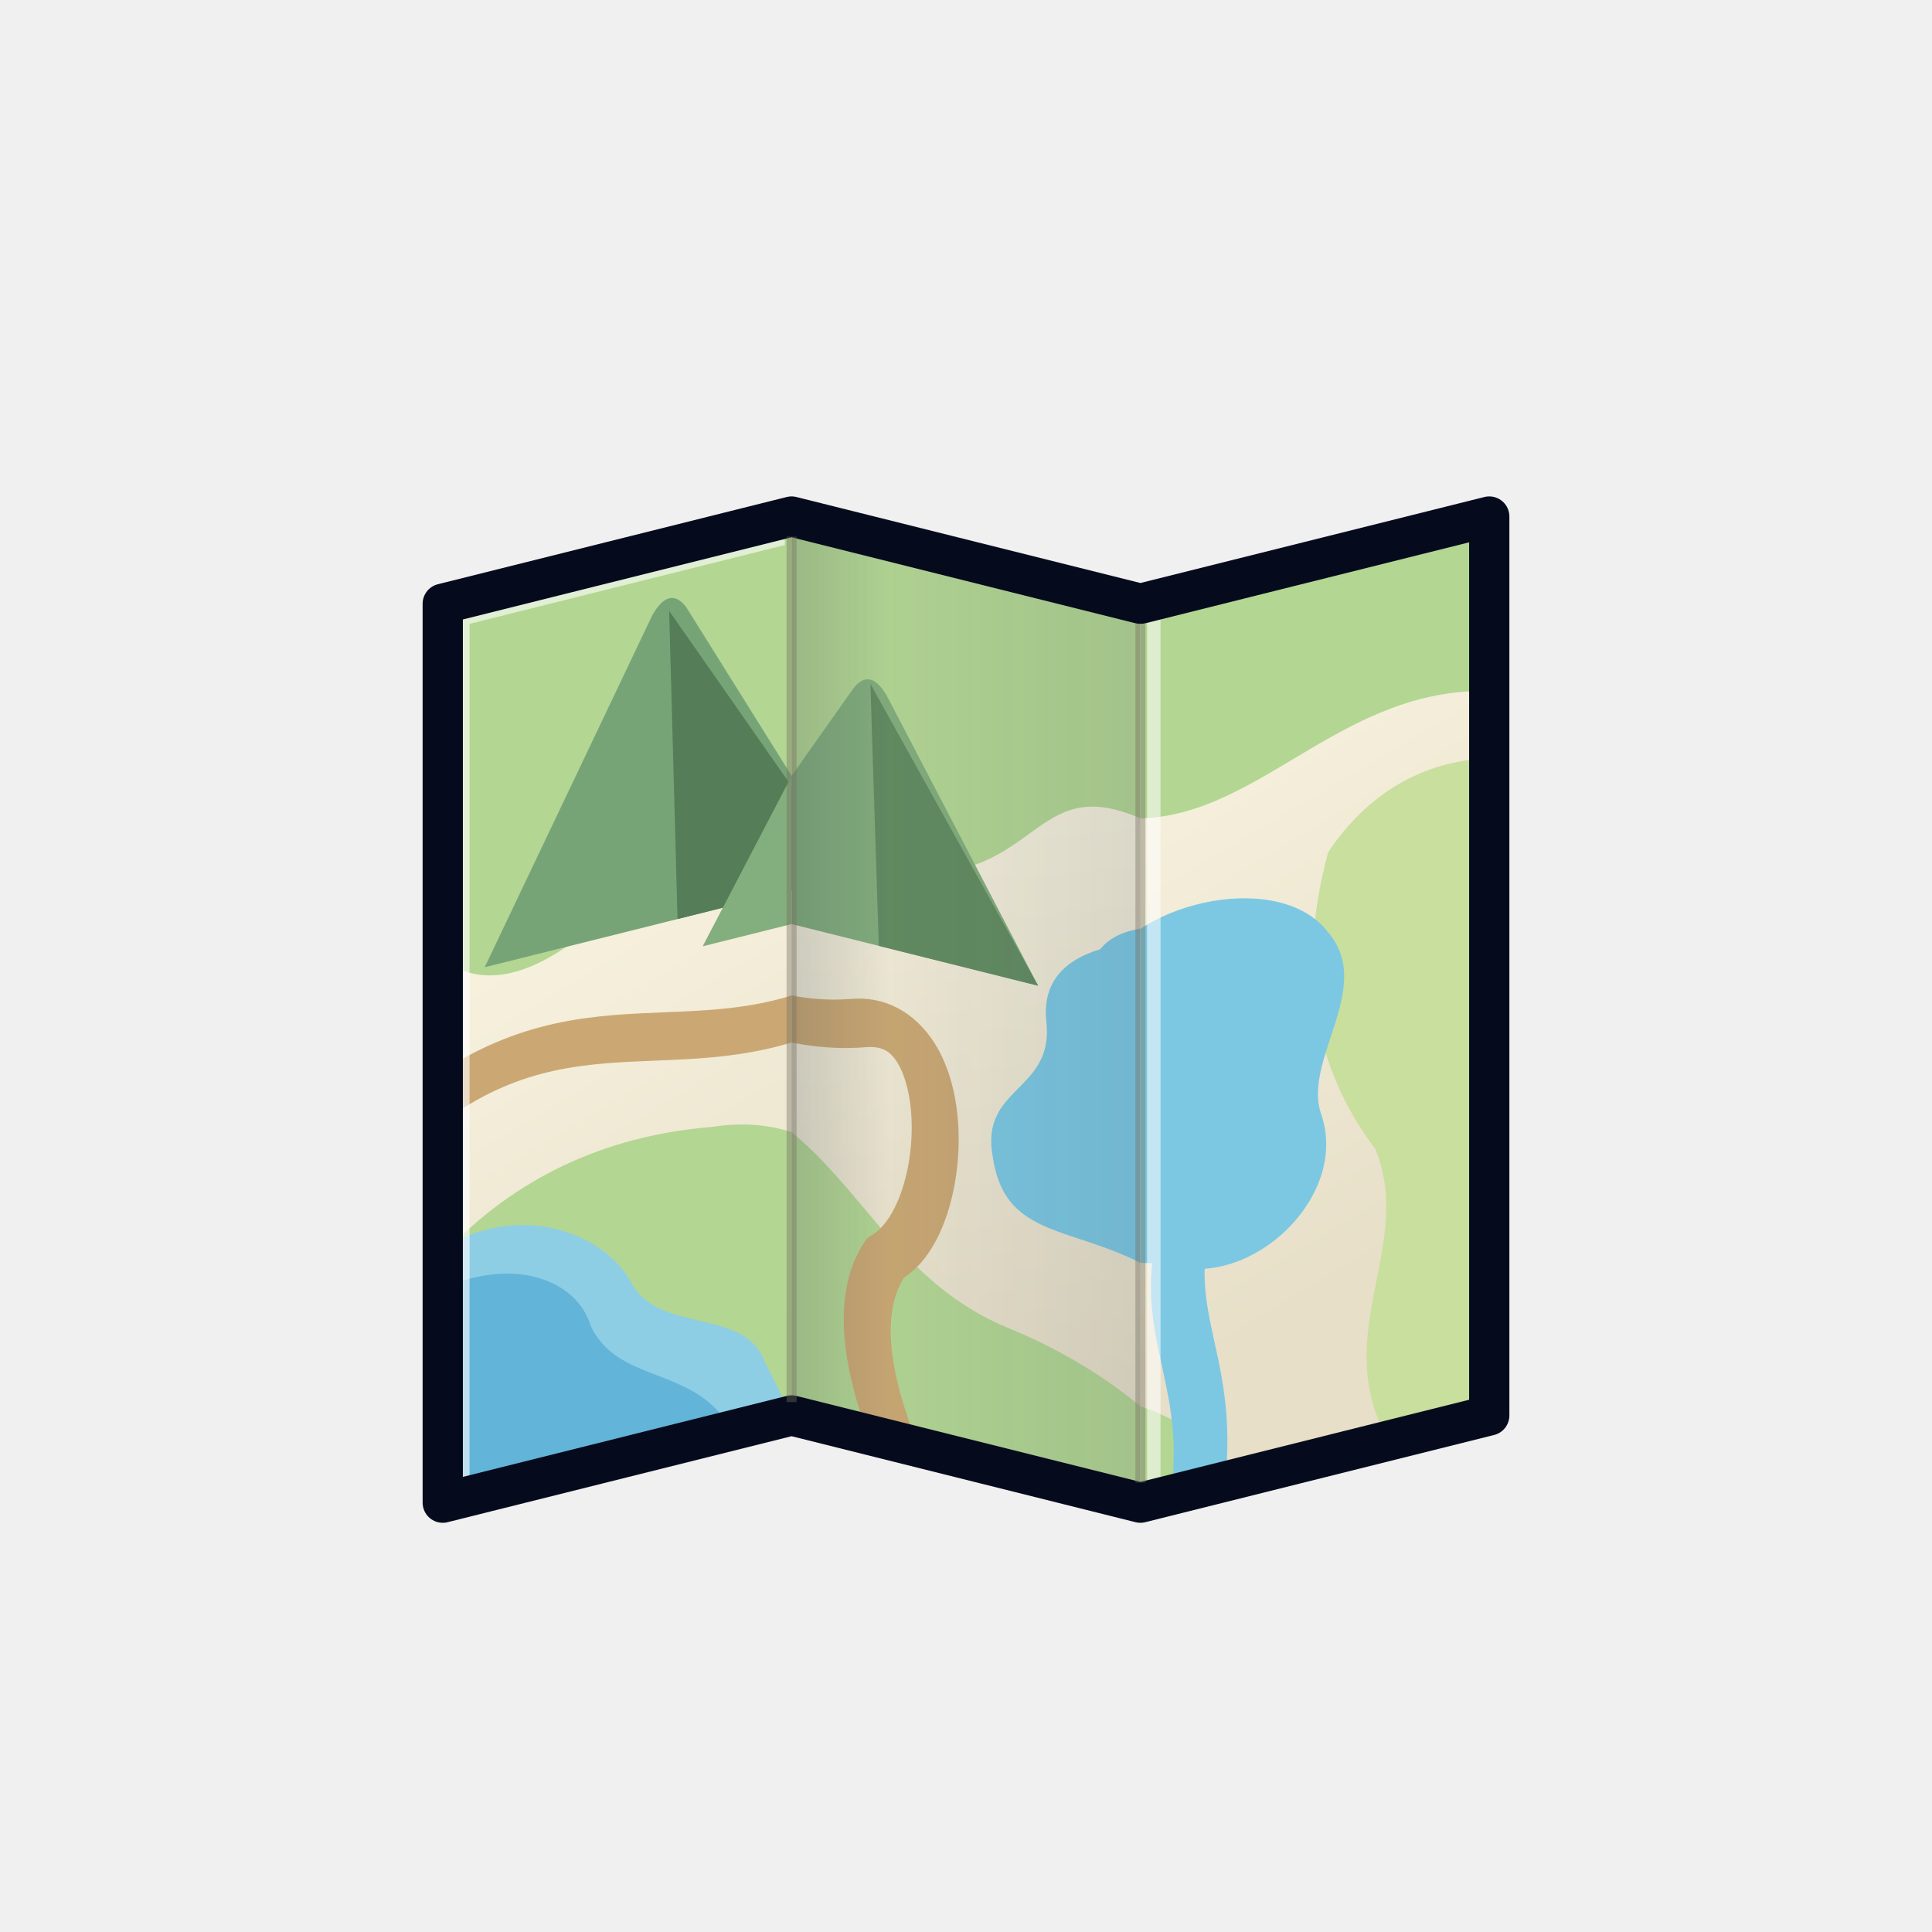
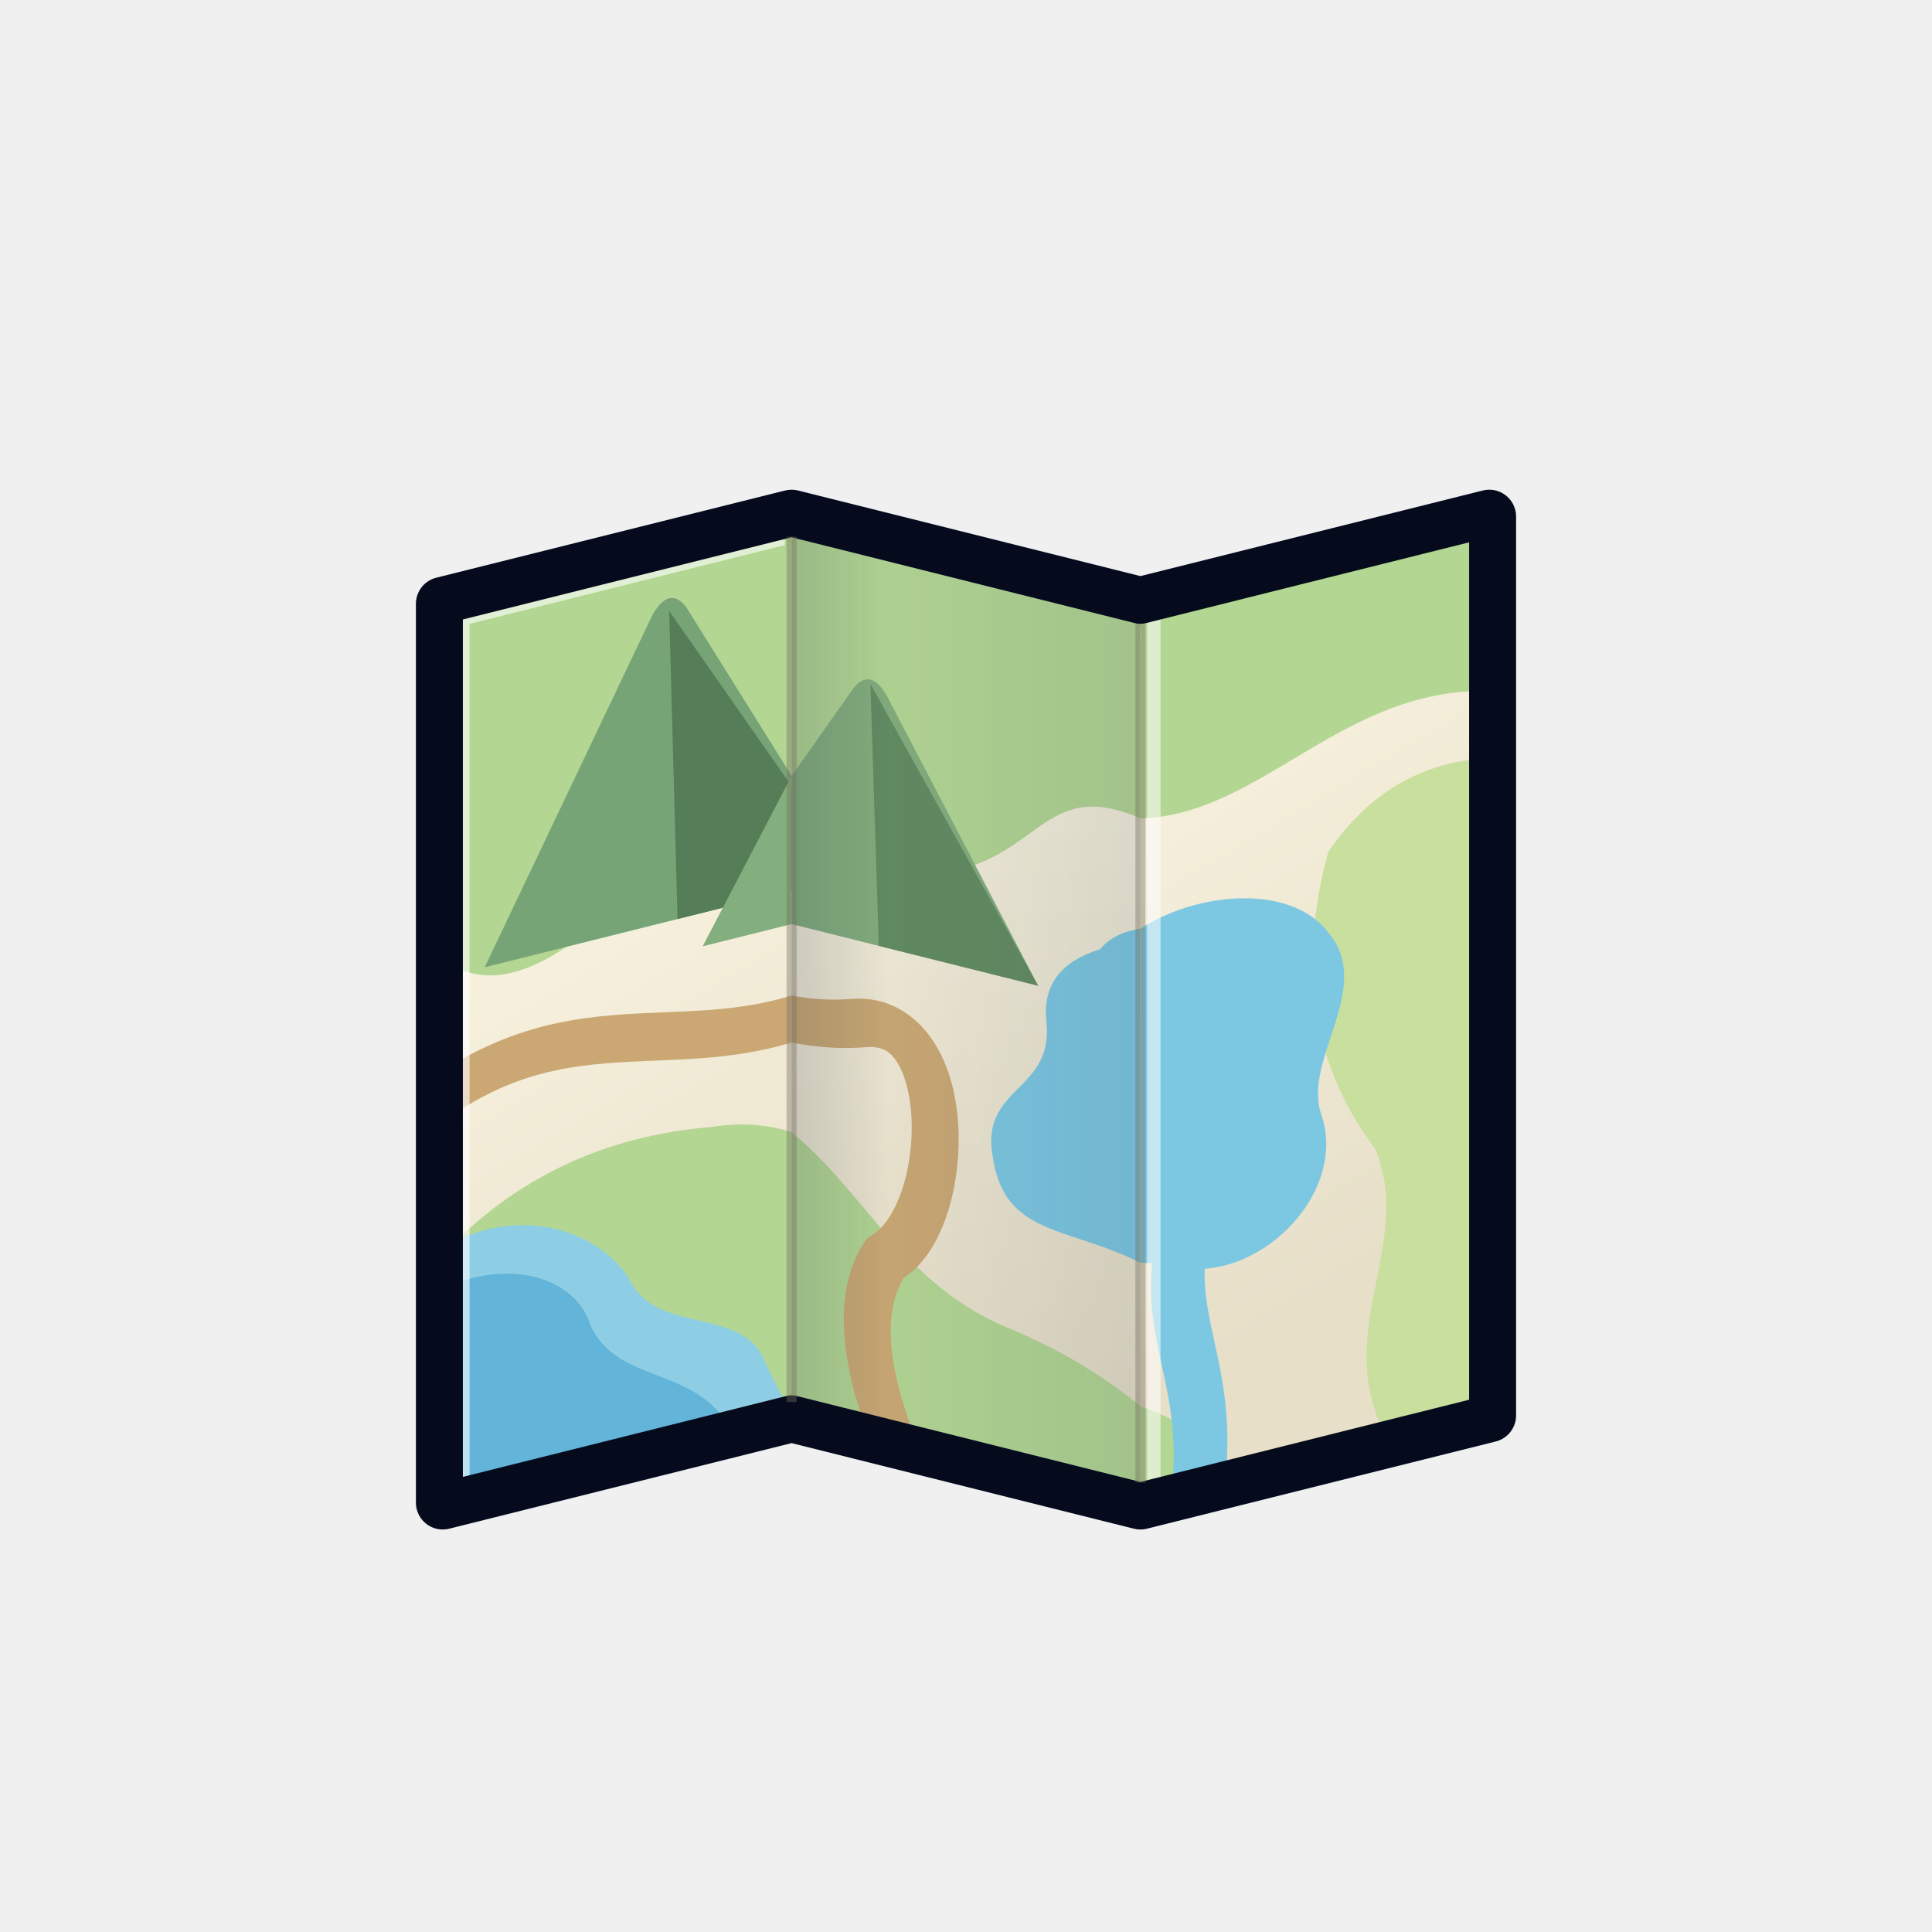
<svg xmlns="http://www.w3.org/2000/svg" width="288" height="288" viewBox="0 0 288 288" role="img" aria-labelledby="location-map-title">
  <defs>
    <clipPath id="location-map-left">
      <rect width="52" height="134" />
    </clipPath>
    <clipPath id="location-map-center">
      <rect x="52" width="52" height="134" />
    </clipPath>
    <clipPath id="location-map-right">
      <rect x="104" width="52" height="134" />
    </clipPath>
    <linearGradient id="location-map-fold" x1="0" x2="1" y1="0" y2="0">
      <stop stop-color="#33414d" stop-opacity=".20" />
      <stop offset=".28" stop-color="#33414d" stop-opacity=".04" />
      <stop offset="1" stop-color="#33414d" stop-opacity=".13" />
    </linearGradient>
    <linearGradient id="location-map-paper" x1="0" x2=".4" y1="0" y2="1">
      <stop stop-color="#fffbea" />
      <stop offset="1" stop-color="#e7dfc8" />
    </linearGradient>
    <g id="location-map-content">
      <rect width="156" height="134" fill="url(#location-map-paper)" />
      <path d="M0 0 H156 V26 C134 20 122 36 104 32 C88 29 89 45 69 49 C47 54 37 43 20 55 Q8 61 0 53Z" fill="#b3d693" />
      <path d="M0 97 Q16 84 40 88 C61 90 64 110 85 113 Q108 117 119 134 H0Z" fill="#b3d693" />
      <path d="M132 44 Q141 33 156 36 V134 H141 C132 116 145 106 139 90 Q125 68 132 44Z" fill="#c8df9e" />
      <g id="location-map-sea">
        <path d="M0 96 C12 92 24 100 28 108 C32 117 45 116 48 125 L52 134 H0Z" fill="#8dcee5" />
        <path d="M0 102 C11 100 20 106 22 113 C26 123 38 123 43 134 H0Z" fill="#62b4d8" />
      </g>
      <g id="location-map-mountains" transform="translate(45 62) scale(1.25) translate(-45 -62)">
        <path d="M14 57 L34 20 Q36 17 38 20 L58 57Z" fill="#77a477" stroke-linejoin="round" />
        <path d="M36 20 L58 57 H37Z" fill="#547d58" />
        <path d="M40 61 L58 31 Q60 28 62 31 L80 61Z" fill="#83ae7d" stroke-linejoin="round" />
        <path d="M60 30 L80 61 H61Z" fill="#628c61" />
      </g>
      <path d="M111 93 C106 109 116 117 112 138" fill="none" stroke="#7cc8e3" stroke-width="8" />
      <path d="M98 53 C104 44 125 45 132 56 C139 66 128 74 131 83 C135 96 121 106 109 100 C96 94 84 101 82 88 C80 78 91 76 90 66 Q89 58 98 53Z" fill="#7cc8e3" />
      <path d="M-5 76 C20 61 38 81 62 73 C77 68 76 99 66 107 Q59 119 70 140" fill="none" stroke="#cba873" stroke-width="7" stroke-linecap="round" />
    </g>
  </defs>
+   <g id="location-map-exterior-width" fill="none" stroke="#050b1d" stroke-linecap="round" stroke-linejoin="round">
+     <g stroke-linejoin="round">
+       <path d="M66 90 L118 77 L170 90 L222 77 V211 L170 224 L118 211 L66 224Z" fill="none" stroke="#050b1d" stroke-width="8" />
+     </g>
+   </g>
  <g stroke-linejoin="round">
    <g transform="matrix(1 -.25 0 1 66 90)" clip-path="url(#location-map-left)">
      <use href="#location-map-content" />
      <path d="M3 132 V3 H51" fill="none" stroke="#ffffff" stroke-opacity=".6" stroke-width="2" />
    </g>
    <g transform="matrix(1 .25 0 1 66 64)" clip-path="url(#location-map-center)">
      <use href="#location-map-content" />
      <rect x="52" width="52" height="134" fill="url(#location-map-fold)" />
    </g>
    <g transform="matrix(1 -.25 0 1 66 116)" clip-path="url(#location-map-right)">
      <use href="#location-map-content" />
      <path d="M106 132 V2 H154" fill="none" stroke="#ffffff" stroke-opacity=".55" stroke-width="2" />
    </g>
    <path d="M66 90 L118 77 L170 90 L222 77 V211 L170 224 L118 211 L66 224Z" fill="none" stroke="#050b1d" stroke-width="6" />
    <path d="M118 80 V209 M170 93 V221" fill="none" stroke="#756f60" stroke-opacity=".4" stroke-width="1.5" />
  </g>
</svg>
